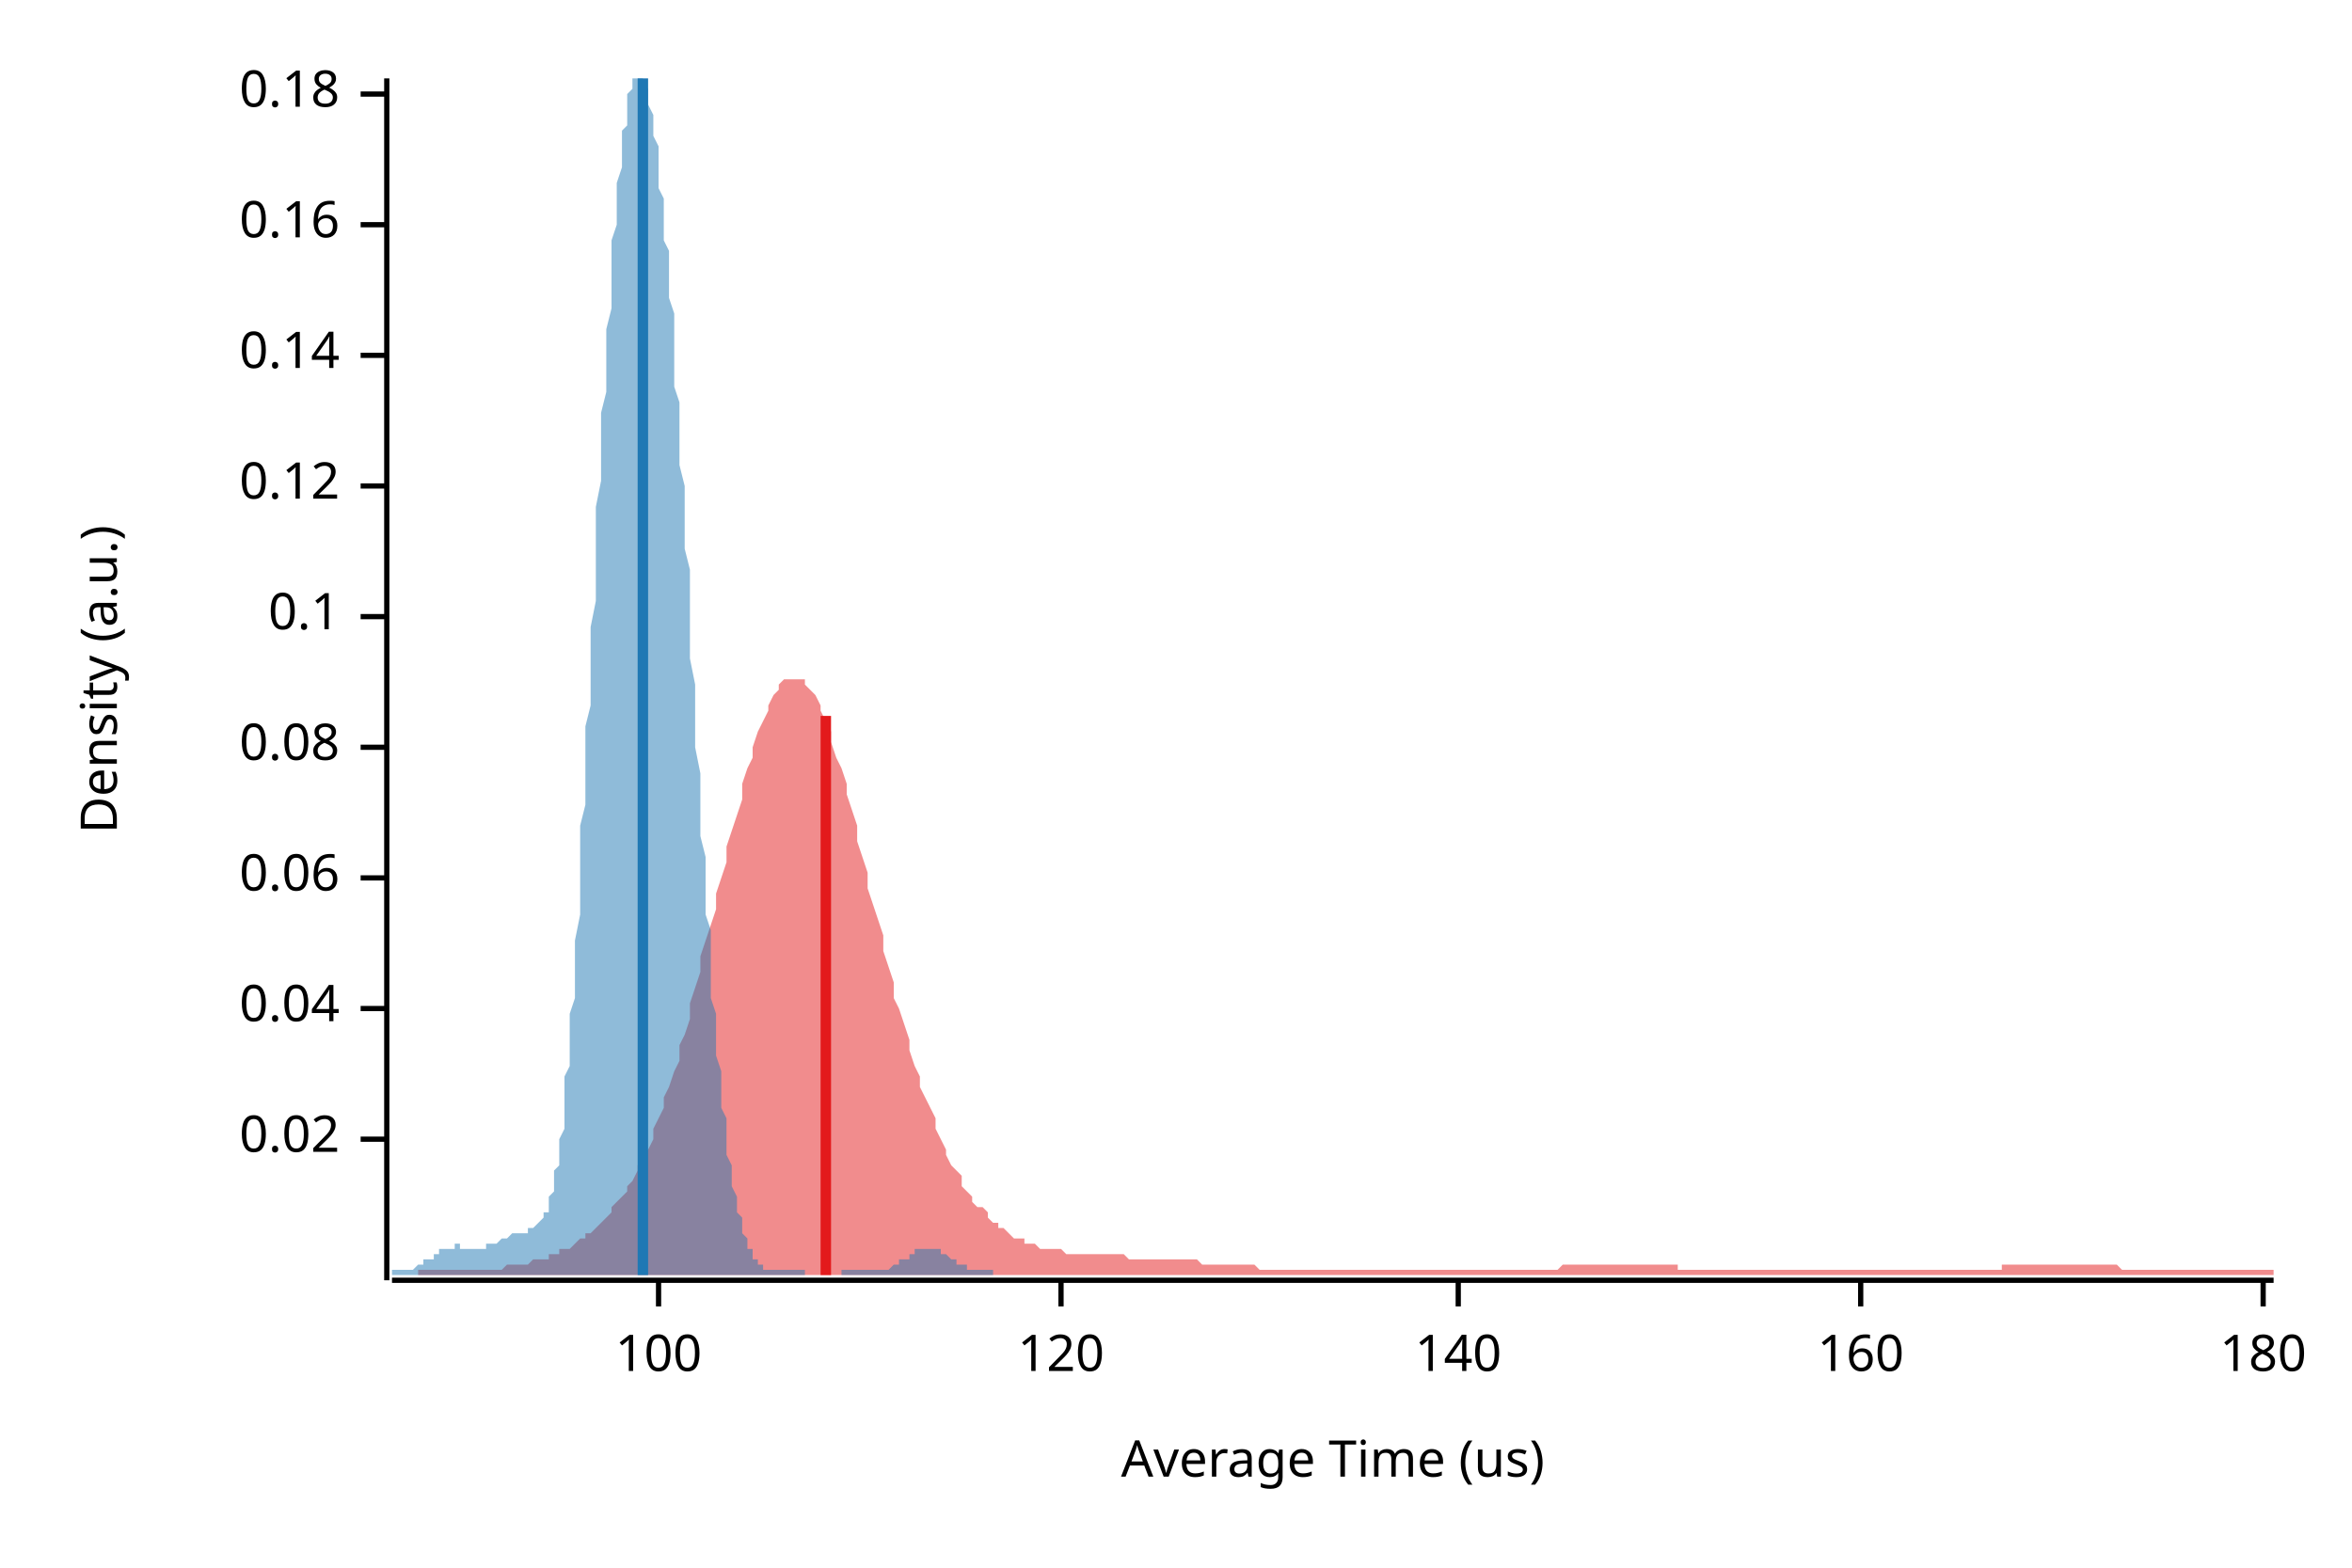
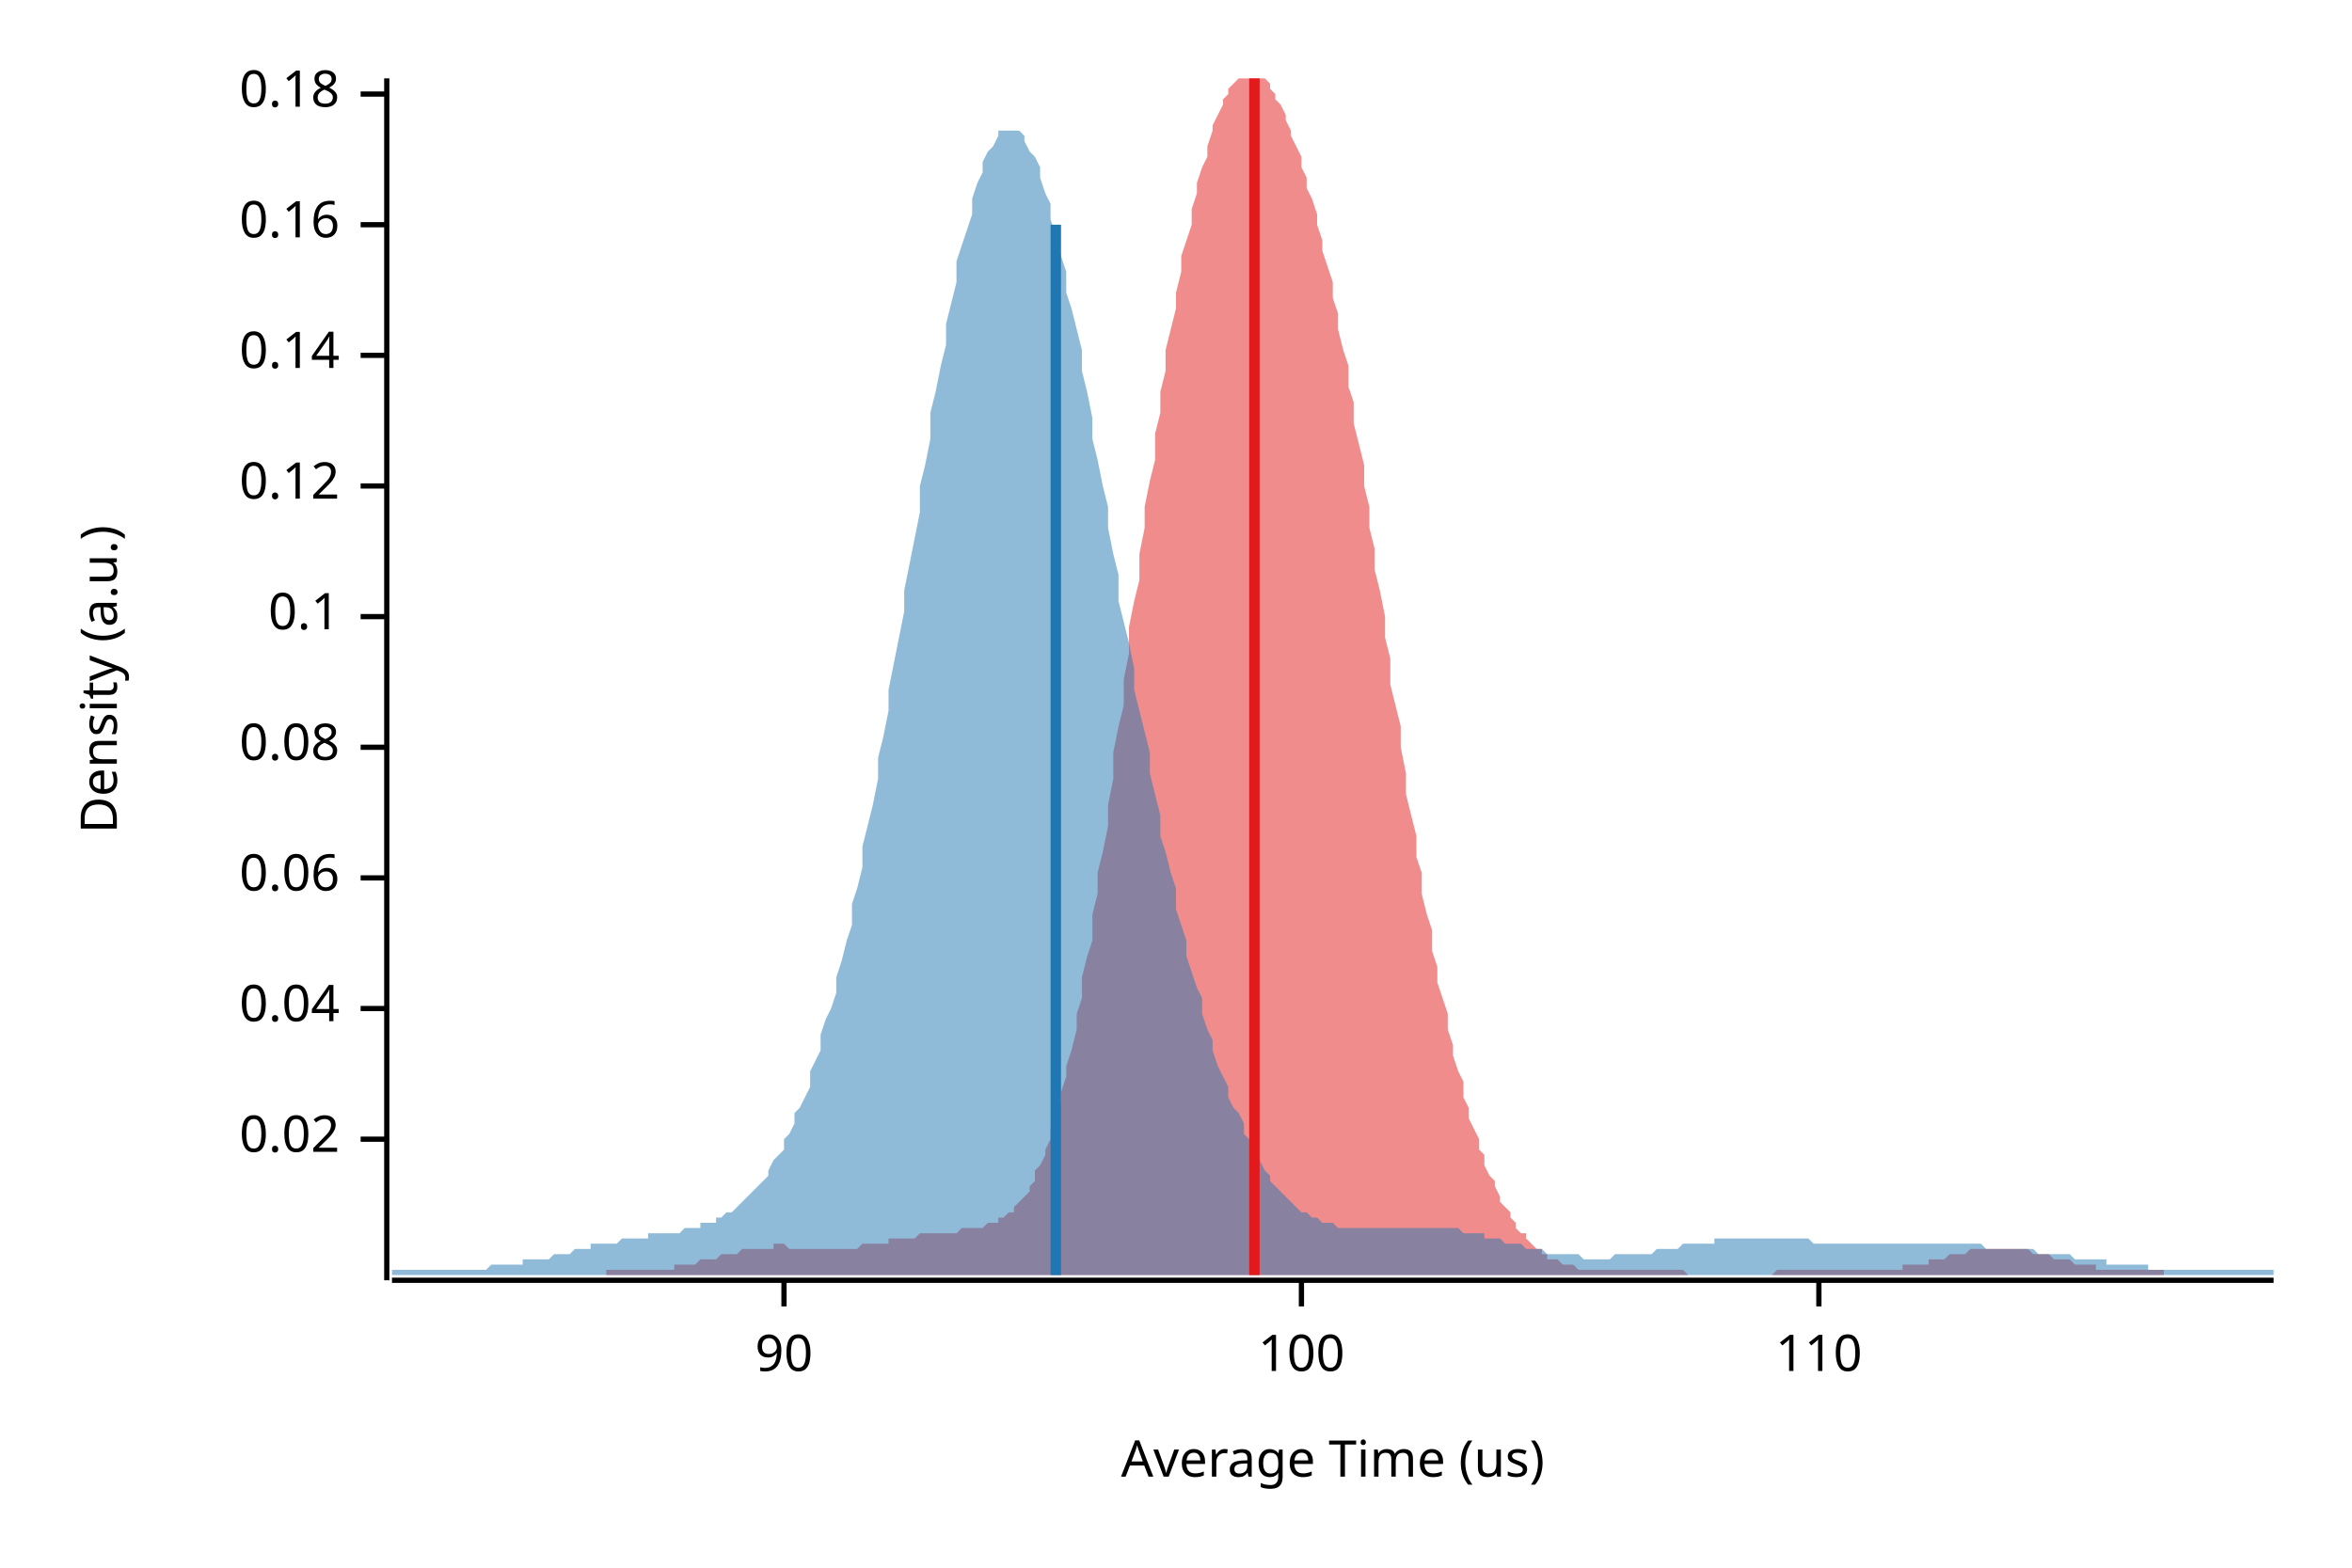
<svg xmlns="http://www.w3.org/2000/svg" width="450" height="300">
  <text x="15" y="130" dy="0.76em" text-anchor="middle" font-family="sans-serif" font-size="9.677" opacity="1" fill="#000000" transform="rotate(270, 15, 130)">
Density (a.u.)
</text>
  <text x="255" y="285" dy="-0.5ex" text-anchor="middle" font-family="sans-serif" font-size="9.677" opacity="1" fill="#000000">
Average Time (us)
</text>
  <polyline fill="none" opacity="1" stroke="#000000" stroke-width="1" points="74,15 74,245 " />
  <text x="65" y="218" dy="0.5ex" text-anchor="end" font-family="sans-serif" font-size="9.677" opacity="1" fill="#000000">
0.02
</text>
  <polyline fill="none" opacity="1" stroke="#000000" stroke-width="1" points="69,218 74,218 " />
  <text x="65" y="193" dy="0.5ex" text-anchor="end" font-family="sans-serif" font-size="9.677" opacity="1" fill="#000000">
0.04
</text>
  <polyline fill="none" opacity="1" stroke="#000000" stroke-width="1" points="69,193 74,193 " />
  <text x="65" y="168" dy="0.5ex" text-anchor="end" font-family="sans-serif" font-size="9.677" opacity="1" fill="#000000">
0.06
</text>
  <polyline fill="none" opacity="1" stroke="#000000" stroke-width="1" points="69,168 74,168 " />
  <text x="65" y="143" dy="0.5ex" text-anchor="end" font-family="sans-serif" font-size="9.677" opacity="1" fill="#000000">
0.08
</text>
  <polyline fill="none" opacity="1" stroke="#000000" stroke-width="1" points="69,143 74,143 " />
  <text x="65" y="118" dy="0.5ex" text-anchor="end" font-family="sans-serif" font-size="9.677" opacity="1" fill="#000000">
0.1
</text>
  <polyline fill="none" opacity="1" stroke="#000000" stroke-width="1" points="69,118 74,118 " />
  <text x="65" y="93" dy="0.5ex" text-anchor="end" font-family="sans-serif" font-size="9.677" opacity="1" fill="#000000">
0.12
</text>
  <polyline fill="none" opacity="1" stroke="#000000" stroke-width="1" points="69,93 74,93 " />
  <text x="65" y="68" dy="0.5ex" text-anchor="end" font-family="sans-serif" font-size="9.677" opacity="1" fill="#000000">
0.14
</text>
  <polyline fill="none" opacity="1" stroke="#000000" stroke-width="1" points="69,68 74,68 " />
  <text x="65" y="43" dy="0.5ex" text-anchor="end" font-family="sans-serif" font-size="9.677" opacity="1" fill="#000000">
0.16
</text>
  <polyline fill="none" opacity="1" stroke="#000000" stroke-width="1" points="69,43 74,43 " />
  <text x="65" y="18" dy="0.5ex" text-anchor="end" font-family="sans-serif" font-size="9.677" opacity="1" fill="#000000">
0.18
</text>
  <polyline fill="none" opacity="1" stroke="#000000" stroke-width="1" points="69,18 74,18 " />
  <polyline fill="none" opacity="1" stroke="#000000" stroke-width="1" points="75,245 435,245 " />
-   <text x="126" y="255" dy="0.76em" text-anchor="middle" font-family="sans-serif" font-size="9.677" opacity="1" fill="#000000">
+   <text x="150" y="255" dy="0.76em" text-anchor="middle" font-family="sans-serif" font-size="9.677" opacity="1" fill="#000000">
+ 90
+ </text>
+   <polyline fill="none" opacity="1" stroke="#000000" stroke-width="1" points="150,245 150,250 " />
+   <text x="249" y="255" dy="0.76em" text-anchor="middle" font-family="sans-serif" font-size="9.677" opacity="1" fill="#000000">
100
</text>
-   <polyline fill="none" opacity="1" stroke="#000000" stroke-width="1" points="126,245 126,250 " />
-   <text x="203" y="255" dy="0.76em" text-anchor="middle" font-family="sans-serif" font-size="9.677" opacity="1" fill="#000000">
- 120
+   <polyline fill="none" opacity="1" stroke="#000000" stroke-width="1" points="249,245 249,250 " />
+   <text x="348" y="255" dy="0.76em" text-anchor="middle" font-family="sans-serif" font-size="9.677" opacity="1" fill="#000000">
+ 110
</text>
-   <polyline fill="none" opacity="1" stroke="#000000" stroke-width="1" points="203,245 203,250 " />
-   <text x="279" y="255" dy="0.76em" text-anchor="middle" font-family="sans-serif" font-size="9.677" opacity="1" fill="#000000">
- 140
- </text>
-   <polyline fill="none" opacity="1" stroke="#000000" stroke-width="1" points="279,245 279,250 " />
-   <text x="356" y="255" dy="0.76em" text-anchor="middle" font-family="sans-serif" font-size="9.677" opacity="1" fill="#000000">
- 160
- </text>
-   <polyline fill="none" opacity="1" stroke="#000000" stroke-width="1" points="356,245 356,250 " />
-   <text x="433" y="255" dy="0.76em" text-anchor="middle" font-family="sans-serif" font-size="9.677" opacity="1" fill="#000000">
- 180
- </text>
-   <polyline fill="none" opacity="1" stroke="#000000" stroke-width="1" points="433,245 433,250 " />
-   <polygon opacity="0.5" fill="#E31A1C" points="80,243 80,243 81,243 82,243 83,243 83,243 84,243 85,243 85,243 86,243 87,243 88,243 88,243 89,243 90,243 90,243 91,243 92,243 93,243 93,243 94,243 95,243 95,243 96,243 97,242 98,242 98,242 99,242 100,242 100,242 101,242 102,241 102,241 103,241 104,241 105,241 105,240 106,240 107,240 107,239 108,239 109,239 110,238 110,238 111,237 112,237 112,236 113,236 114,235 115,234 115,234 116,233 117,232 117,231 118,230 119,229 120,228 120,227 121,226 122,224 122,223 123,221 124,220 125,218 125,216 126,214 127,212 127,210 128,208 129,205 130,203 130,200 131,198 132,195 132,192 133,189 134,186 134,183 135,180 136,177 137,174 137,171 138,168 139,165 139,162 140,159 141,156 142,153 142,150 143,147 144,145 144,143 145,140 146,138 147,136 147,135 148,133 149,132 149,131 150,130 151,130 152,130 152,130 153,130 154,130 154,131 155,132 156,133 157,135 157,136 158,138 159,140 159,142 160,145 161,147 162,150 162,152 163,155 164,158 164,161 165,164 166,167 166,170 167,173 168,176 169,179 169,182 170,185 171,188 171,191 172,193 173,196 174,199 174,201 175,204 176,206 176,208 177,210 178,212 179,214 179,216 180,218 181,220 181,221 182,223 183,224 184,225 184,227 185,228 186,229 186,230 187,231 188,231 189,232 189,233 190,234 191,234 191,235 192,235 193,236 193,236 194,237 195,237 196,237 196,238 197,238 198,238 198,238 199,239 200,239 201,239 201,239 202,239 203,239 203,239 204,240 205,240 206,240 206,240 207,240 208,240 208,240 209,240 210,240 211,240 211,240 212,240 213,240 213,240 214,240 215,240 216,241 216,241 217,241 218,241 218,241 219,241 220,241 221,241 221,241 222,241 223,241 223,241 224,241 225,241 225,241 226,241 227,241 228,241 228,241 229,241 230,242 230,242 231,242 232,242 233,242 233,242 234,242 235,242 235,242 236,242 237,242 238,242 238,242 239,242 240,242 240,242 241,243 242,243 243,243 243,243 244,243 245,243 245,243 246,243 247,243 248,243 248,243 249,243 250,243 250,243 251,243 252,243 253,243 253,243 254,243 255,243 255,243 256,243 257,243 257,243 258,243 259,243 260,243 260,243 261,243 262,243 262,243 263,243 264,243 265,243 265,243 266,243 267,243 267,243 268,243 269,243 270,243 270,243 271,243 272,243 272,243 273,243 274,243 275,243 275,243 276,243 277,243 277,243 278,243 279,243 280,243 280,243 281,243 282,243 282,243 283,243 284,243 284,243 285,243 286,243 287,243 287,243 288,243 289,243 289,243 290,243 291,243 292,243 292,243 293,243 294,243 294,243 295,243 296,243 297,243 297,243 298,243 299,242 299,242 300,242 301,242 302,242 302,242 303,242 304,242 304,242 305,242 306,242 307,242 307,242 308,242 309,242 309,242 310,242 311,242 312,242 312,242 313,242 314,242 314,242 315,242 316,242 316,242 317,242 318,242 319,242 319,242 320,242 321,242 321,243 322,243 323,243 324,243 324,243 325,243 326,243 326,243 327,243 328,243 329,243 329,243 330,243 331,243 331,243 332,243 333,243 334,243 334,243 335,243 336,243 336,243 337,243 338,243 339,243 339,243 340,243 341,243 341,243 342,243 343,243 344,243 344,243 345,243 346,243 346,243 347,243 348,243 348,243 349,243 350,243 351,243 351,243 352,243 353,243 353,243 354,243 355,243 356,243 356,243 357,243 358,243 358,243 359,243 360,243 361,243 361,243 362,243 363,243 363,243 364,243 365,243 366,243 366,243 367,243 368,243 368,243 369,243 370,243 371,243 371,243 372,243 373,243 373,243 374,243 375,243 375,243 376,243 377,243 378,243 378,243 379,243 380,243 380,243 381,243 382,243 383,243 383,242 384,242 385,242 385,242 386,242 387,242 388,242 388,242 389,242 390,242 390,242 391,242 392,242 393,242 393,242 394,242 395,242 395,242 396,242 397,242 398,242 398,242 399,242 400,242 400,242 401,242 402,242 403,242 403,242 404,242 405,242 405,242 406,243 407,243 407,243 408,243 409,243 410,243 410,243 411,243 412,243 412,243 413,243 414,243 415,243 415,243 416,243 417,243 417,243 418,243 419,243 420,243 420,243 421,243 422,243 422,243 423,243 424,243 425,243 425,243 426,243 427,243 427,243 428,243 429,243 430,243 430,243 431,243 432,243 432,243 433,243 434,243 435,243 435,244 80,244 " />
-   <polygon opacity="0.5" fill="#1F78B4" points="75,243 75,243 75,243 75,243 75,243 76,243 76,243 76,243 76,243 77,243 77,243 77,243 77,243 78,243 78,243 78,243 78,243 78,243 79,243 79,243 79,243 79,243 80,242 80,242 80,242 80,242 81,242 81,242 81,242 81,242 81,241 82,241 82,241 82,241 82,241 83,241 83,240 83,240 83,240 84,240 84,240 84,240 84,240 84,239 85,239 85,239 85,239 85,239 86,239 86,239 86,239 86,239 87,239 87,239 87,238 87,238 87,238 88,238 88,239 88,239 88,239 89,239 89,239 89,239 89,239 90,239 90,239 90,239 90,239 90,239 91,239 91,239 91,239 91,239 92,239 92,239 92,239 92,239 93,239 93,239 93,239 93,239 93,238 94,238 94,238 94,238 94,238 95,238 95,238 95,238 95,238 96,237 96,237 96,237 96,237 96,237 97,237 97,237 97,237 97,237 98,236 98,236 98,236 98,236 99,236 99,236 99,236 99,236 99,236 100,236 100,236 100,236 100,236 101,236 101,235 101,235 101,235 102,235 102,235 102,235 102,235 102,235 103,234 103,234 103,234 103,234 104,233 104,233 104,233 104,232 105,232 105,231 105,230 105,230 105,229 106,228 106,227 106,226 106,224 107,223 107,221 107,220 107,218 108,216 108,214 108,211 108,209 108,206 109,204 109,201 109,197 109,194 110,191 110,187 110,183 110,180 111,175 111,171 111,167 111,163 111,158 112,154 112,149 112,144 112,139 113,135 113,130 113,125 113,120 114,115 114,111 114,106 114,101 114,97 115,92 115,88 115,83 115,79 116,75 116,71 116,67 116,63 117,59 117,56 117,52 117,49 117,46 118,43 118,40 118,37 118,35 119,32 119,30 119,28 119,25 120,24 120,22 120,20 120,19 120,18 121,17 121,16 121,15 121,15 122,15 122,15 122,15 122,15 123,15 123,15 123,15 123,15 123,16 124,17 124,18 124,19 124,20 125,22 125,23 125,25 125,26 126,28 126,30 126,32 126,34 126,36 127,38 127,41 127,43 127,46 128,48 128,51 128,54 128,57 129,60 129,63 129,67 129,70 129,74 130,77 130,81 130,85 130,89 131,93 131,97 131,101 131,105 132,109 132,113 132,118 132,122 132,126 133,131 133,135 133,139 133,143 134,148 134,152 134,156 134,160 135,164 135,167 135,171 135,175 136,178 136,182 136,185 136,188 136,191 137,194 137,197 137,200 137,202 138,205 138,207 138,210 138,212 139,214 139,216 139,218 139,220 139,221 140,223 140,225 140,226 140,227 141,229 141,230 141,231 141,232 142,233 142,234 142,235 142,236 142,236 143,237 143,238 143,238 143,239 144,239 144,240 144,240 144,241 145,241 145,241 145,241 145,242 145,242 146,242 146,242 146,242 146,243 147,243 147,243 147,243 147,243 148,243 148,243 148,243 148,243 148,243 149,243 149,243 149,243 149,243 150,243 150,243 150,243 150,243 151,243 151,243 151,243 151,243 151,243 152,243 152,243 152,243 152,243 153,243 153,243 153,243 153,243 154,243 154,243 154,243 154,243 154,244 155,244 155,244 155,244 155,244 156,244 156,244 156,244 156,244 157,244 157,244 157,244 157,244 157,244 158,244 158,244 158,244 158,244 159,244 159,244 159,244 159,244 160,244 160,244 160,244 160,244 160,244 161,244 161,244 161,243 161,243 162,243 162,243 162,243 162,243 163,243 163,243 163,243 163,243 163,243 164,243 164,243 164,243 164,243 165,243 165,243 165,243 165,243 166,243 166,243 166,243 166,243 166,243 167,243 167,243 167,243 167,243 168,243 168,243 168,243 168,243 169,243 169,243 169,243 169,243 169,243 170,243 170,243 170,243 170,243 171,242 171,242 171,242 171,242 172,242 172,242 172,242 172,242 172,241 173,241 173,241 173,241 173,241 174,241 174,240 174,240 174,240 175,240 175,240 175,240 175,240 175,239 176,239 176,239 176,239 176,239 177,239 177,239 177,239 177,239 178,239 178,239 178,239 178,239 178,239 179,239 179,239 179,239 179,239 180,239 180,239 180,240 180,240 181,240 181,240 181,240 181,240 181,240 182,241 182,241 182,241 182,241 183,241 183,241 183,242 183,242 184,242 184,242 184,242 184,242 184,242 185,242 185,243 185,243 185,243 186,243 186,243 186,243 186,243 187,243 187,243 187,243 187,243 187,243 188,243 188,243 188,243 188,243 189,243 189,243 189,243 189,243 190,243 190,243 190,244 75,244 " />
-   <polyline fill="none" opacity="1" stroke="#E31A1C" stroke-width="2" points="158,244 158,137 " />
-   <polyline fill="none" opacity="1" stroke="#1F78B4" stroke-width="2" points="123,244 123,15 " />
+   <polyline fill="none" opacity="1" stroke="#000000" stroke-width="1" points="348,245 348,250 " />
+   <polygon opacity="0.5" fill="#E31A1C" points="116,243 117,243 117,243 118,243 118,243 119,243 120,243 120,243 121,243 121,243 122,243 123,243 123,243 124,243 124,243 125,243 126,243 126,243 127,243 127,243 128,243 129,243 129,242 130,242 130,242 131,242 132,242 132,242 133,242 133,242 134,241 135,241 135,241 136,241 136,241 137,241 138,240 138,240 139,240 139,240 140,240 141,240 141,240 142,239 142,239 143,239 143,239 144,239 145,239 145,239 146,239 146,239 147,239 148,239 148,238 149,238 149,238 150,238 151,239 151,239 152,239 152,239 153,239 154,239 154,239 155,239 155,239 156,239 157,239 157,239 158,239 158,239 159,239 160,239 160,239 161,239 161,239 162,239 163,239 163,239 164,239 164,239 165,238 166,238 166,238 167,238 167,238 168,238 169,238 169,238 170,238 170,237 171,237 172,237 172,237 173,237 173,237 174,237 175,237 175,237 176,236 176,236 177,236 178,236 178,236 179,236 179,236 180,236 181,236 181,236 182,236 182,236 183,236 183,236 184,235 185,235 185,235 186,235 186,235 187,235 188,235 188,235 189,234 189,234 190,234 191,234 191,233 192,233 192,233 193,232 194,232 194,231 195,230 195,230 196,229 197,228 197,227 198,226 198,224 199,223 200,221 200,220 201,218 201,216 202,214 203,211 203,209 204,206 204,204 205,201 206,197 206,194 207,191 207,187 208,183 209,180 209,175 210,171 210,167 211,163 212,158 212,154 213,149 213,144 214,139 215,135 215,130 216,125 216,120 217,115 218,111 218,106 219,101 219,97 220,92 221,88 221,83 222,79 222,75 223,71 223,67 224,63 225,59 225,56 226,52 226,49 227,46 228,43 228,40 229,37 229,35 230,32 231,30 231,28 232,25 232,24 233,22 234,20 234,19 235,18 235,17 236,16 237,15 237,15 238,15 238,15 239,15 240,15 240,15 241,15 241,15 242,15 243,16 243,17 244,18 244,19 245,20 246,22 246,23 247,25 247,26 248,28 249,30 249,32 250,34 250,36 251,38 252,41 252,43 253,46 253,48 254,51 255,54 255,57 256,60 256,63 257,67 258,70 258,74 259,77 259,81 260,85 261,89 261,93 262,97 262,101 263,105 263,109 264,113 265,118 265,122 266,126 266,131 267,135 268,139 268,143 269,148 269,152 270,156 271,160 271,164 272,167 272,171 273,175 274,178 274,182 275,185 275,188 276,191 277,194 277,197 278,200 278,202 279,205 280,207 280,210 281,212 281,214 282,216 283,218 283,220 284,221 284,223 285,225 286,226 286,227 287,229 287,230 288,231 289,232 289,233 290,234 290,235 291,236 292,236 292,237 293,238 293,238 294,239 295,239 295,240 296,240 296,241 297,241 298,241 298,241 299,242 299,242 300,242 301,242 301,242 302,243 302,243 303,243 303,243 304,243 305,243 305,243 306,243 306,243 307,243 308,243 308,243 309,243 309,243 310,243 311,243 311,243 312,243 312,243 313,243 314,243 314,243 315,243 315,243 316,243 317,243 317,243 318,243 318,243 319,243 320,243 320,243 321,243 321,243 322,243 323,244 323,244 324,244 324,244 325,244 326,244 326,244 327,244 327,244 328,244 329,244 329,244 330,244 330,244 331,244 332,244 332,244 333,244 333,244 334,244 335,244 335,244 336,244 336,244 337,244 338,244 338,244 339,244 339,244 340,243 341,243 341,243 342,243 342,243 343,243 343,243 344,243 345,243 345,243 346,243 346,243 347,243 348,243 348,243 349,243 349,243 350,243 351,243 351,243 352,243 352,243 353,243 354,243 354,243 355,243 355,243 356,243 357,243 357,243 358,243 358,243 359,243 360,243 360,243 361,243 361,243 362,243 363,243 363,243 364,243 364,242 365,242 366,242 366,242 367,242 367,242 368,242 369,242 369,241 370,241 370,241 371,241 372,241 372,241 373,240 373,240 374,240 375,240 375,240 376,240 376,240 377,239 378,239 378,239 379,239 379,239 380,239 381,239 381,239 382,239 382,239 383,239 384,239 384,239 385,239 385,239 386,239 386,239 387,239 388,239 388,239 389,240 389,240 390,240 391,240 391,240 392,240 392,240 393,241 394,241 394,241 395,241 395,241 396,241 397,242 397,242 398,242 398,242 399,242 400,242 400,242 401,242 401,243 402,243 403,243 403,243 404,243 404,243 405,243 406,243 406,243 407,243 407,243 408,243 409,243 409,243 410,243 410,243 411,243 412,243 412,243 413,243 413,243 414,243 414,244 116,244 " />
+   <polygon opacity="0.5" fill="#1F78B4" points="75,243 75,243 76,243 77,243 77,243 78,243 79,243 80,243 80,243 81,243 82,243 82,243 83,243 84,243 85,243 85,243 86,243 87,243 87,243 88,243 89,243 90,243 90,243 91,243 92,243 93,243 93,243 94,242 95,242 95,242 96,242 97,242 98,242 98,242 99,242 100,242 100,241 101,241 102,241 103,241 103,241 104,241 105,241 106,240 106,240 107,240 108,240 108,240 109,240 110,239 111,239 111,239 112,239 113,239 113,238 114,238 115,238 116,238 116,238 117,238 118,238 119,237 119,237 120,237 121,237 121,237 122,237 123,237 124,237 124,236 125,236 126,236 126,236 127,236 128,236 129,236 129,236 130,236 131,235 131,235 132,235 133,235 134,235 134,234 135,234 136,234 137,234 137,233 138,233 139,232 139,232 140,232 141,231 142,230 142,230 143,229 144,228 144,228 145,227 146,226 147,225 147,224 148,222 149,221 150,220 150,218 151,217 152,215 152,213 153,212 154,210 155,208 155,205 156,203 157,201 157,198 158,195 159,193 160,190 160,187 161,184 162,180 163,177 163,173 164,170 165,166 165,162 166,158 167,154 168,149 168,145 169,141 170,136 170,132 171,127 172,122 173,117 173,113 174,108 175,103 176,98 176,93 177,89 178,84 178,79 179,75 180,70 181,66 181,62 182,58 183,54 183,50 184,47 185,44 186,41 186,38 187,35 188,33 188,31 189,29 190,28 191,26 191,25 192,25 193,25 194,25 194,25 195,25 196,26 196,27 197,29 198,30 199,32 199,34 200,37 201,39 201,42 202,45 203,49 204,52 204,56 205,59 206,63 207,67 207,71 208,75 209,80 209,84 210,88 211,93 212,97 212,101 213,106 214,110 214,115 215,119 216,123 217,128 217,132 218,136 219,140 220,144 220,148 221,152 222,156 222,160 223,163 224,167 225,170 225,174 226,177 227,180 227,183 228,186 229,189 230,191 230,194 231,197 232,199 232,201 233,204 234,206 235,208 235,210 236,212 237,213 238,215 238,217 239,218 240,220 240,221 241,222 242,224 243,225 243,226 244,227 245,228 245,228 246,229 247,230 248,231 248,231 249,232 250,232 251,233 251,233 252,233 253,234 253,234 254,234 255,234 256,235 256,235 257,235 258,235 258,235 259,235 260,235 261,235 261,235 262,235 263,235 264,235 264,235 265,235 266,235 266,235 267,235 268,235 269,235 269,235 270,235 271,235 271,235 272,235 273,235 274,235 274,235 275,235 276,235 277,235 277,235 278,235 279,235 279,235 280,236 281,236 282,236 282,236 283,236 284,236 284,237 285,237 286,237 287,237 287,237 288,238 289,238 289,238 290,238 291,238 292,239 292,239 293,239 294,239 295,239 295,239 296,240 297,240 297,240 298,240 299,240 300,240 300,240 301,240 302,240 302,240 303,241 304,241 305,241 305,241 306,241 307,241 308,241 308,241 309,240 310,240 310,240 311,240 312,240 313,240 313,240 314,240 315,240 315,240 316,240 317,239 318,239 318,239 319,239 320,239 321,239 321,239 322,238 323,238 323,238 324,238 325,238 326,238 326,238 327,238 328,238 328,237 329,237 330,237 331,237 331,237 332,237 333,237 333,237 334,237 335,237 336,237 336,237 337,237 338,237 339,237 339,237 340,237 341,237 341,237 342,237 343,237 344,237 344,237 345,237 346,237 346,237 347,238 348,238 349,238 349,238 350,238 351,238 352,238 352,238 353,238 354,238 354,238 355,238 356,238 357,238 357,238 358,238 359,238 359,238 360,238 361,238 362,238 362,238 363,238 364,238 365,238 365,238 366,238 367,238 367,238 368,238 369,238 370,238 370,238 371,238 372,238 372,238 373,238 374,238 375,238 375,238 376,238 377,238 378,238 378,238 379,238 380,239 380,239 381,239 382,239 383,239 383,239 384,239 385,239 385,239 386,239 387,239 388,239 388,239 389,239 390,240 390,240 391,240 392,240 393,240 393,240 394,240 395,240 396,240 396,240 397,241 398,241 398,241 399,241 400,241 401,241 401,241 402,241 403,241 403,242 404,242 405,242 406,242 406,242 407,242 408,242 409,242 409,242 410,242 411,242 411,243 412,243 413,243 414,243 414,243 415,243 416,243 416,243 417,243 418,243 419,243 419,243 420,243 421,243 422,243 422,243 423,243 424,243 424,243 425,243 426,243 427,243 427,243 428,243 429,243 429,243 430,243 431,243 432,243 432,243 433,243 434,243 435,243 435,244 75,244 " />
+   <polyline fill="none" opacity="1" stroke="#E31A1C" stroke-width="2" points="240,244 240,15 " />
+   <polyline fill="none" opacity="1" stroke="#1F78B4" stroke-width="2" points="202,244 202,43 " />
</svg>
